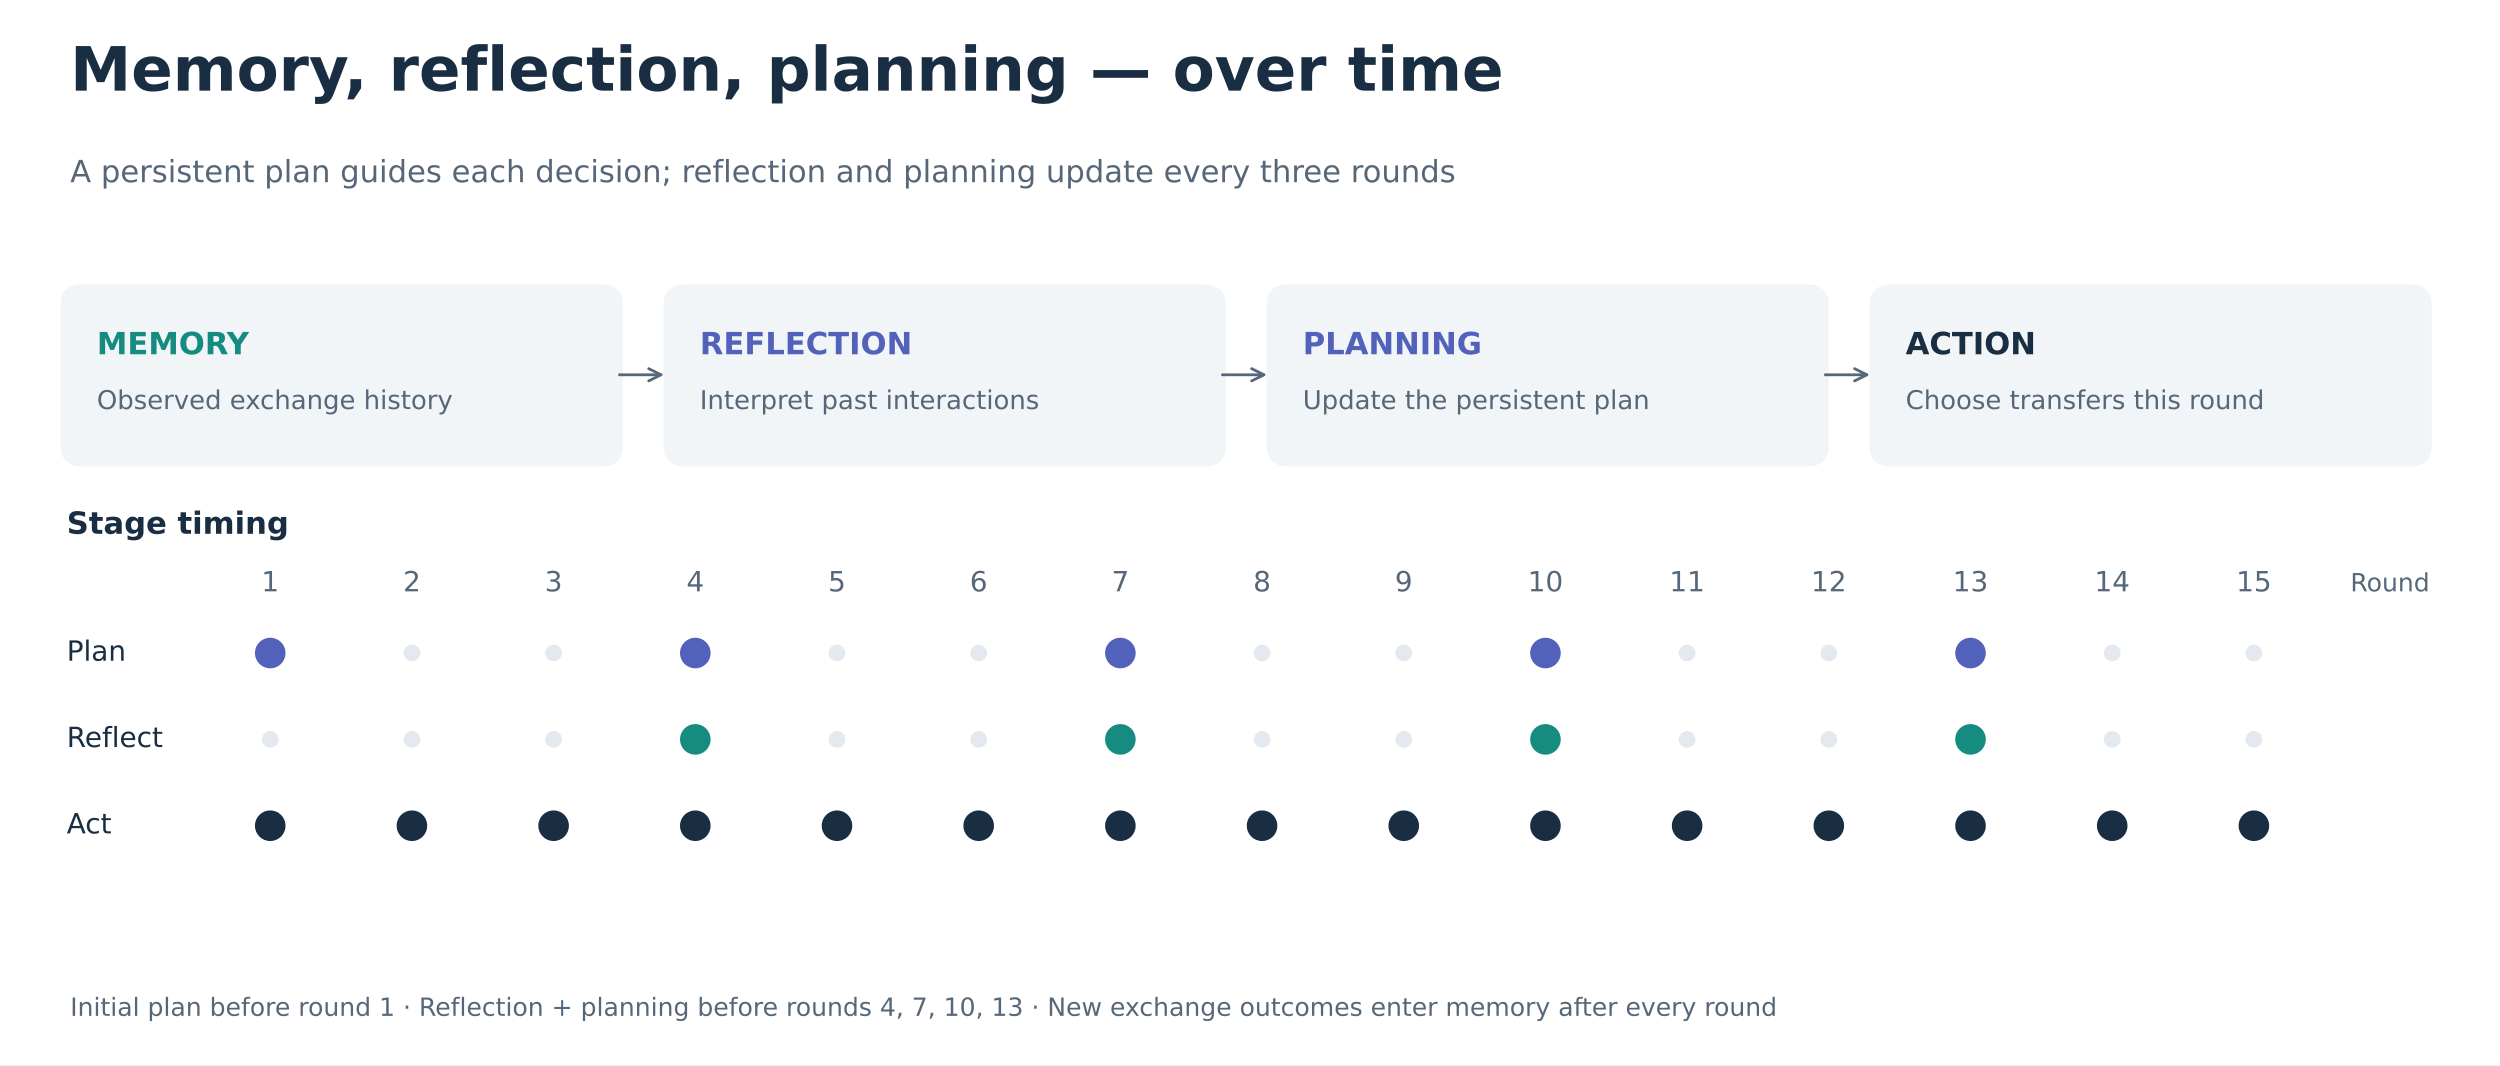
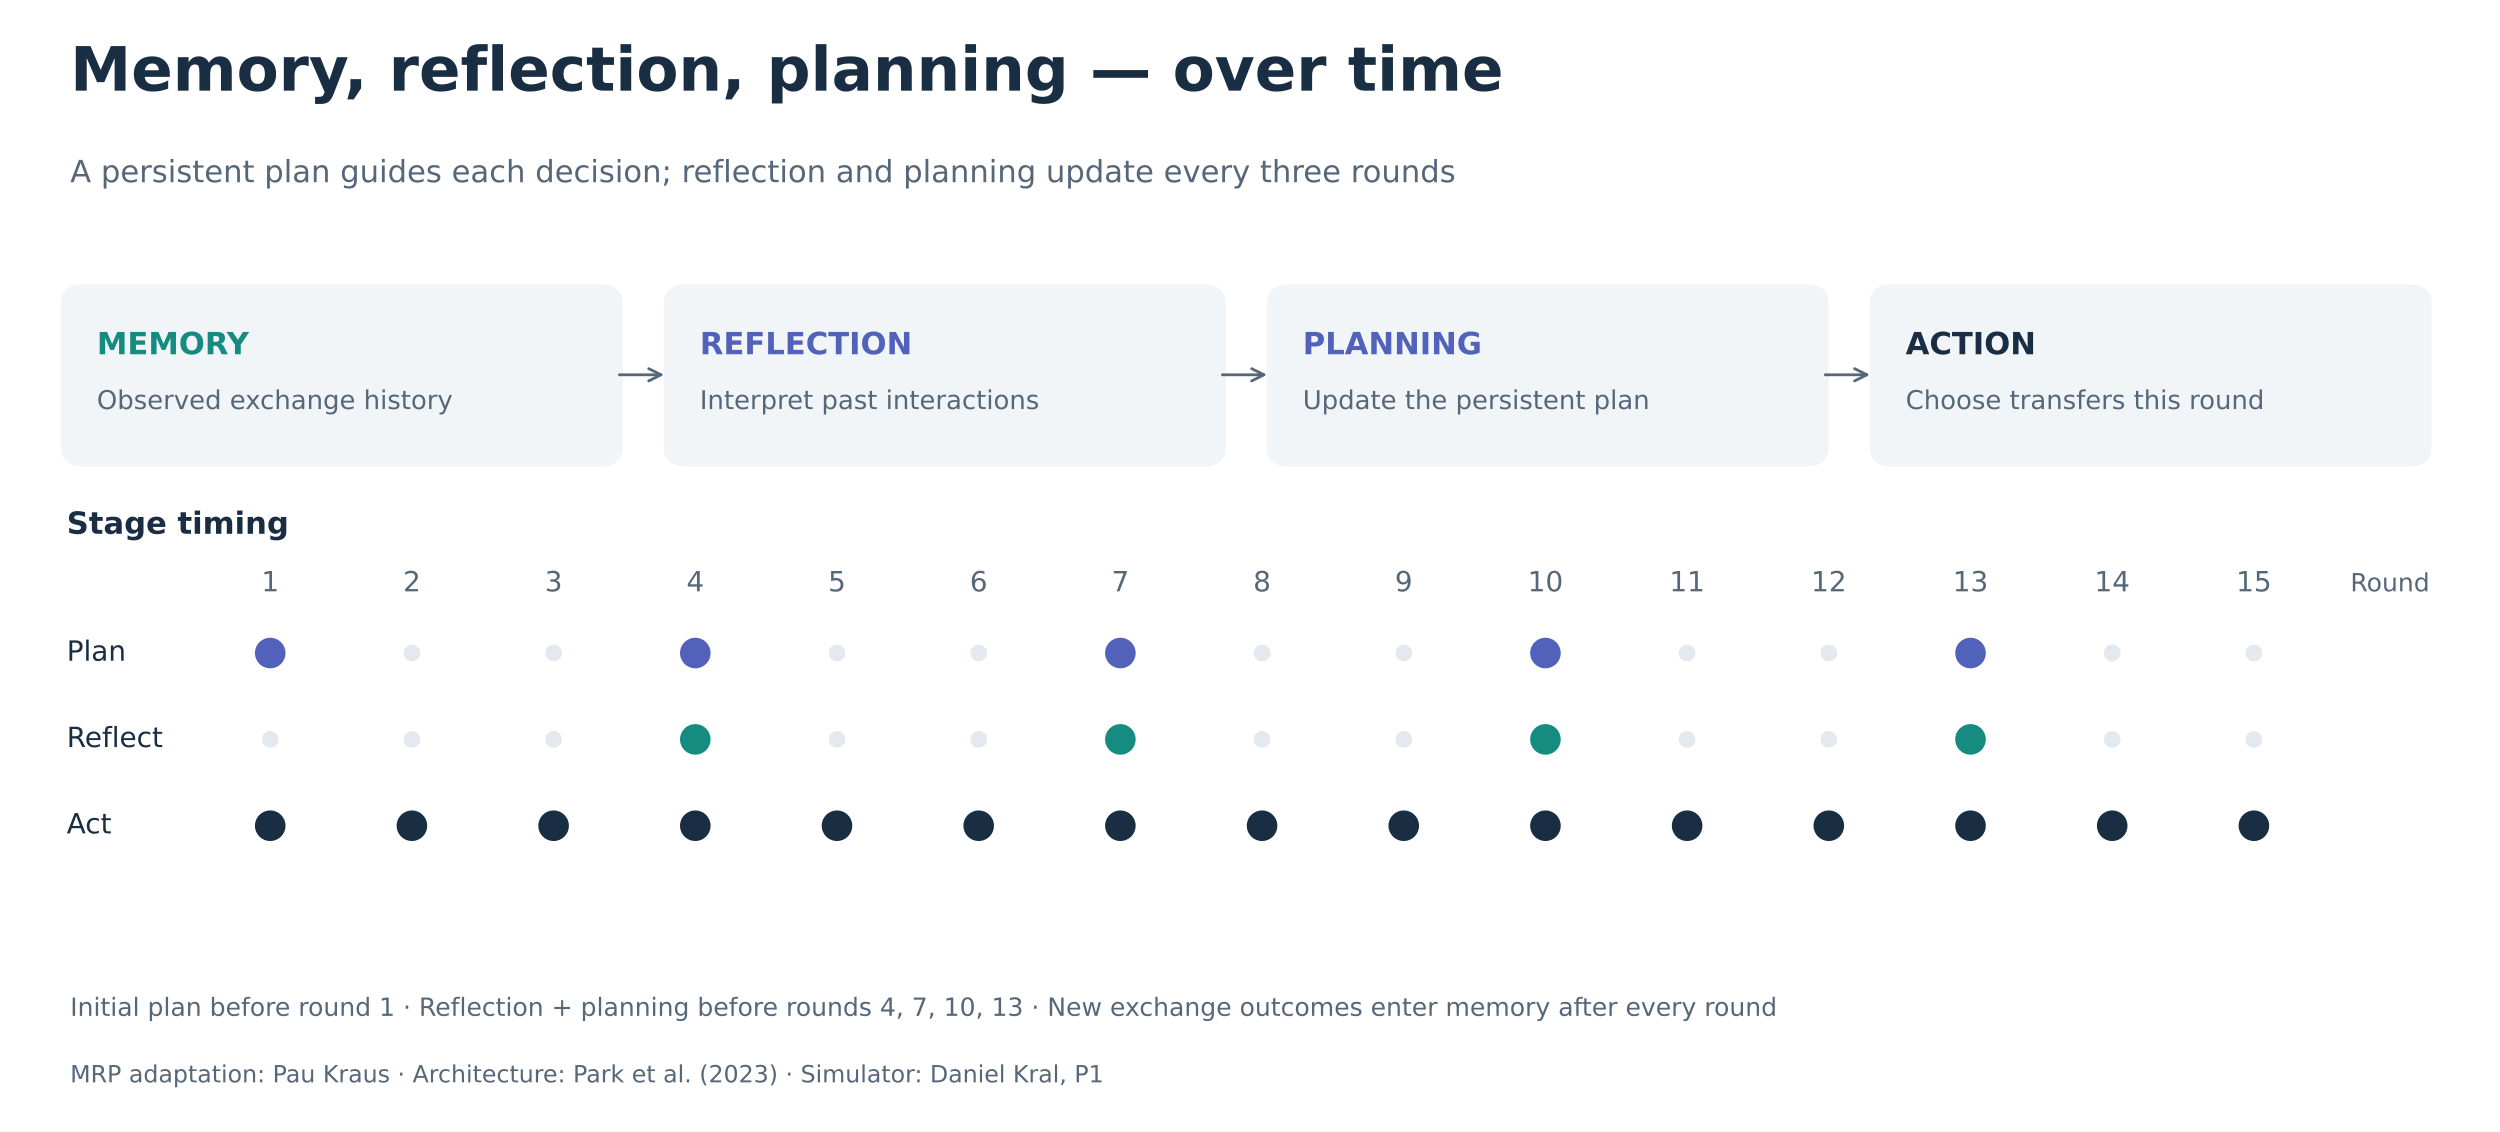
- <svg xmlns="http://www.w3.org/2000/svg" xmlns:xlink="http://www.w3.org/1999/xlink" width="897.48pt" height="382.392pt" viewBox="0 0 897.48 382.392" version="1.1">
+ <svg xmlns="http://www.w3.org/2000/svg" xmlns:xlink="http://www.w3.org/1999/xlink" width="897.48pt" height="406.156pt" viewBox="0 0 897.48 406.156" version="1.1">
  <defs>
    <style type="text/css">*{stroke-linejoin: round; stroke-linecap: butt}</style>
  </defs>
  <g id="figure_1">
    <g id="patch_1">
-       <path d="M 0 382.392 L 897.48 382.392 L 897.48 0 L 0 0 z " style="fill: #ffffff" />
+       <path d="M 0 406.156 L 897.48 406.156 L 897.48 0 L 0 0 z " style="fill: #ffffff" />
    </g>
    <g id="axes_1">
      <g id="patch_2">
-         <path d="M 29.909 167.516 L 215.515 167.516 Q 223.632 167.516 223.632 160.135 L 223.632 109.454 Q 223.632 102.073 215.515 102.073 L 29.909 102.073 Q 21.792 102.073 21.792 109.454 L 21.792 160.135 Q 21.792 167.516 29.909 167.516 z " clip-path="url(#p00283b5e0f)" style="fill: #f1f5f8" />
+         <path d="M 29.909 167.516 L 215.515 167.516 Q 223.632 167.516 223.632 160.135 L 223.632 109.454 Q 223.632 102.073 215.515 102.073 L 29.909 102.073 Q 21.792 102.073 21.792 109.454 L 21.792 160.135 Q 21.792 167.516 29.909 167.516 z " clip-path="url(#p6801c9b33b)" style="fill: #f1f5f8" />
      </g>
      <g id="patch_3">
-         <path d="M 246.359 167.516 L 431.965 167.516 Q 440.082 167.516 440.082 160.135 L 440.082 109.454 Q 440.082 102.073 431.965 102.073 L 246.359 102.073 Q 238.242 102.073 238.242 109.454 L 238.242 160.135 Q 238.242 167.516 246.359 167.516 z " clip-path="url(#p00283b5e0f)" style="fill: #f1f5f8" />
+         <path d="M 246.359 167.516 L 431.965 167.516 Q 440.082 167.516 440.082 160.135 L 440.082 109.454 Q 440.082 102.073 431.965 102.073 L 246.359 102.073 Q 238.242 102.073 238.242 109.454 L 238.242 160.135 Q 238.242 167.516 246.359 167.516 z " clip-path="url(#p6801c9b33b)" style="fill: #f1f5f8" />
      </g>
      <g id="patch_4">
-         <path d="M 462.809 167.516 L 648.415 167.516 Q 656.532 167.516 656.532 160.135 L 656.532 109.454 Q 656.532 102.073 648.415 102.073 L 462.809 102.073 Q 454.692 102.073 454.692 109.454 L 454.692 160.135 Q 454.692 167.516 462.809 167.516 z " clip-path="url(#p00283b5e0f)" style="fill: #f1f5f8" />
+         <path d="M 462.809 167.516 L 648.415 167.516 Q 656.532 167.516 656.532 160.135 L 656.532 109.454 Q 656.532 102.073 648.415 102.073 L 462.809 102.073 Q 454.692 102.073 454.692 109.454 L 454.692 160.135 Q 454.692 167.516 462.809 167.516 z " clip-path="url(#p6801c9b33b)" style="fill: #f1f5f8" />
      </g>
      <g id="patch_5">
-         <path d="M 679.259 167.516 L 864.865 167.516 Q 872.982 167.516 872.982 160.135 L 872.982 109.454 Q 872.982 102.073 864.865 102.073 L 679.259 102.073 Q 671.142 102.073 671.142 109.454 L 671.142 160.135 Q 671.142 167.516 679.259 167.516 z " clip-path="url(#p00283b5e0f)" style="fill: #f1f5f8" />
+         <path d="M 679.259 167.516 L 864.865 167.516 Q 872.982 167.516 872.982 160.135 L 872.982 109.454 Q 872.982 102.073 864.865 102.073 L 679.259 102.073 Q 671.142 102.073 671.142 109.454 L 671.142 160.135 Q 671.142 167.516 679.259 167.516 z " clip-path="url(#p6801c9b33b)" style="fill: #f1f5f8" />
      </g>
      <g id="PathCollection_1">
        <defs>
          <path id="mff0e1054fe" d="M 0 5 C 1.326 5 2.598 4.473 3.536 3.536 C 4.473 2.598 5 1.326 5 0 C 5 -1.326 4.473 -2.598 3.536 -3.536 C 2.598 -4.473 1.326 -5 0 -5 C -1.326 -5 -2.598 -4.473 -3.536 -3.536 C -4.473 -2.598 -5 -1.326 -5 0 C -5 1.326 -4.473 2.598 -3.536 3.536 C -2.598 4.473 -1.326 5 0 5 z " style="stroke: #5261ba" />
        </defs>
-         <g clip-path="url(#p00283b5e0f)">
+         <g clip-path="url(#p6801c9b33b)">
          <use xlink:href="#mff0e1054fe" x="97.009" y="234.434" style="fill: #5261ba; stroke: #5261ba" />
        </g>
      </g>
      <g id="PathCollection_2">
        <defs>
          <path id="m3758d75999" d="M 0 2.5 C 0.663 2.5 1.299 2.237 1.768 1.768 C 2.237 1.299 2.5 0.663 2.5 0 C 2.5 -0.663 2.237 -1.299 1.768 -1.768 C 1.299 -2.237 0.663 -2.5 0 -2.5 C -0.663 -2.5 -1.299 -2.237 -1.768 -1.768 C -2.237 -1.299 -2.5 -0.663 -2.5 0 C -2.5 0.663 -2.237 1.299 -1.768 1.768 C -1.299 2.237 -0.663 2.5 0 2.5 z " style="stroke: #e3e9ee" />
        </defs>
-         <g clip-path="url(#p00283b5e0f)">
+         <g clip-path="url(#p6801c9b33b)">
          <use xlink:href="#m3758d75999" x="97.009" y="265.433" style="fill: #e3e9ee; stroke: #e3e9ee" />
        </g>
      </g>
      <g id="PathCollection_3">
        <defs>
          <path id="m5b2be806ed" d="M 0 5 C 1.326 5 2.598 4.473 3.536 3.536 C 4.473 2.598 5 1.326 5 0 C 5 -1.326 4.473 -2.598 3.536 -3.536 C 2.598 -4.473 1.326 -5 0 -5 C -1.326 -5 -2.598 -4.473 -3.536 -3.536 C -4.473 -2.598 -5 -1.326 -5 0 C -5 1.326 -4.473 2.598 -3.536 3.536 C -2.598 4.473 -1.326 5 0 5 z " style="stroke: #192e42" />
        </defs>
-         <g clip-path="url(#p00283b5e0f)">
+         <g clip-path="url(#p6801c9b33b)">
          <use xlink:href="#m5b2be806ed" x="97.009" y="296.432" style="fill: #192e42; stroke: #192e42" />
        </g>
      </g>
      <g id="PathCollection_4">
-         <g clip-path="url(#p00283b5e0f)">
+         <g clip-path="url(#p6801c9b33b)">
          <use xlink:href="#m3758d75999" x="147.875" y="234.434" style="fill: #e3e9ee; stroke: #e3e9ee" />
        </g>
      </g>
      <g id="PathCollection_5">
-         <g clip-path="url(#p00283b5e0f)">
+         <g clip-path="url(#p6801c9b33b)">
          <use xlink:href="#m3758d75999" x="147.875" y="265.433" style="fill: #e3e9ee; stroke: #e3e9ee" />
        </g>
      </g>
      <g id="PathCollection_6">
-         <g clip-path="url(#p00283b5e0f)">
+         <g clip-path="url(#p6801c9b33b)">
          <use xlink:href="#m5b2be806ed" x="147.875" y="296.432" style="fill: #192e42; stroke: #192e42" />
        </g>
      </g>
      <g id="PathCollection_7">
-         <g clip-path="url(#p00283b5e0f)">
+         <g clip-path="url(#p6801c9b33b)">
          <use xlink:href="#m3758d75999" x="198.74" y="234.434" style="fill: #e3e9ee; stroke: #e3e9ee" />
        </g>
      </g>
      <g id="PathCollection_8">
-         <g clip-path="url(#p00283b5e0f)">
+         <g clip-path="url(#p6801c9b33b)">
          <use xlink:href="#m3758d75999" x="198.74" y="265.433" style="fill: #e3e9ee; stroke: #e3e9ee" />
        </g>
      </g>
      <g id="PathCollection_9">
-         <g clip-path="url(#p00283b5e0f)">
+         <g clip-path="url(#p6801c9b33b)">
          <use xlink:href="#m5b2be806ed" x="198.74" y="296.432" style="fill: #192e42; stroke: #192e42" />
        </g>
      </g>
      <g id="PathCollection_10">
-         <g clip-path="url(#p00283b5e0f)">
+         <g clip-path="url(#p6801c9b33b)">
          <use xlink:href="#mff0e1054fe" x="249.606" y="234.434" style="fill: #5261ba; stroke: #5261ba" />
        </g>
      </g>
      <g id="PathCollection_11">
        <defs>
          <path id="me359a9a316" d="M 0 5 C 1.326 5 2.598 4.473 3.536 3.536 C 4.473 2.598 5 1.326 5 0 C 5 -1.326 4.473 -2.598 3.536 -3.536 C 2.598 -4.473 1.326 -5 0 -5 C -1.326 -5 -2.598 -4.473 -3.536 -3.536 C -4.473 -2.598 -5 -1.326 -5 0 C -5 1.326 -4.473 2.598 -3.536 3.536 C -2.598 4.473 -1.326 5 0 5 z " style="stroke: #168b80" />
        </defs>
-         <g clip-path="url(#p00283b5e0f)">
+         <g clip-path="url(#p6801c9b33b)">
          <use xlink:href="#me359a9a316" x="249.606" y="265.433" style="fill: #168b80; stroke: #168b80" />
        </g>
      </g>
      <g id="PathCollection_12">
-         <g clip-path="url(#p00283b5e0f)">
+         <g clip-path="url(#p6801c9b33b)">
          <use xlink:href="#m5b2be806ed" x="249.606" y="296.432" style="fill: #192e42; stroke: #192e42" />
        </g>
      </g>
      <g id="PathCollection_13">
-         <g clip-path="url(#p00283b5e0f)">
+         <g clip-path="url(#p6801c9b33b)">
          <use xlink:href="#m3758d75999" x="300.472" y="234.434" style="fill: #e3e9ee; stroke: #e3e9ee" />
        </g>
      </g>
      <g id="PathCollection_14">
-         <g clip-path="url(#p00283b5e0f)">
+         <g clip-path="url(#p6801c9b33b)">
          <use xlink:href="#m3758d75999" x="300.472" y="265.433" style="fill: #e3e9ee; stroke: #e3e9ee" />
        </g>
      </g>
      <g id="PathCollection_15">
-         <g clip-path="url(#p00283b5e0f)">
+         <g clip-path="url(#p6801c9b33b)">
          <use xlink:href="#m5b2be806ed" x="300.472" y="296.432" style="fill: #192e42; stroke: #192e42" />
        </g>
      </g>
      <g id="PathCollection_16">
-         <g clip-path="url(#p00283b5e0f)">
+         <g clip-path="url(#p6801c9b33b)">
          <use xlink:href="#m3758d75999" x="351.337" y="234.434" style="fill: #e3e9ee; stroke: #e3e9ee" />
        </g>
      </g>
      <g id="PathCollection_17">
-         <g clip-path="url(#p00283b5e0f)">
+         <g clip-path="url(#p6801c9b33b)">
          <use xlink:href="#m3758d75999" x="351.337" y="265.433" style="fill: #e3e9ee; stroke: #e3e9ee" />
        </g>
      </g>
      <g id="PathCollection_18">
-         <g clip-path="url(#p00283b5e0f)">
+         <g clip-path="url(#p6801c9b33b)">
          <use xlink:href="#m5b2be806ed" x="351.337" y="296.432" style="fill: #192e42; stroke: #192e42" />
        </g>
      </g>
      <g id="PathCollection_19">
-         <g clip-path="url(#p00283b5e0f)">
+         <g clip-path="url(#p6801c9b33b)">
          <use xlink:href="#mff0e1054fe" x="402.203" y="234.434" style="fill: #5261ba; stroke: #5261ba" />
        </g>
      </g>
      <g id="PathCollection_20">
-         <g clip-path="url(#p00283b5e0f)">
+         <g clip-path="url(#p6801c9b33b)">
          <use xlink:href="#me359a9a316" x="402.203" y="265.433" style="fill: #168b80; stroke: #168b80" />
        </g>
      </g>
      <g id="PathCollection_21">
-         <g clip-path="url(#p00283b5e0f)">
+         <g clip-path="url(#p6801c9b33b)">
          <use xlink:href="#m5b2be806ed" x="402.203" y="296.432" style="fill: #192e42; stroke: #192e42" />
        </g>
      </g>
      <g id="PathCollection_22">
-         <g clip-path="url(#p00283b5e0f)">
+         <g clip-path="url(#p6801c9b33b)">
          <use xlink:href="#m3758d75999" x="453.069" y="234.434" style="fill: #e3e9ee; stroke: #e3e9ee" />
        </g>
      </g>
      <g id="PathCollection_23">
-         <g clip-path="url(#p00283b5e0f)">
+         <g clip-path="url(#p6801c9b33b)">
          <use xlink:href="#m3758d75999" x="453.069" y="265.433" style="fill: #e3e9ee; stroke: #e3e9ee" />
        </g>
      </g>
      <g id="PathCollection_24">
-         <g clip-path="url(#p00283b5e0f)">
+         <g clip-path="url(#p6801c9b33b)">
          <use xlink:href="#m5b2be806ed" x="453.069" y="296.432" style="fill: #192e42; stroke: #192e42" />
        </g>
      </g>
      <g id="PathCollection_25">
-         <g clip-path="url(#p00283b5e0f)">
+         <g clip-path="url(#p6801c9b33b)">
          <use xlink:href="#m3758d75999" x="503.935" y="234.434" style="fill: #e3e9ee; stroke: #e3e9ee" />
        </g>
      </g>
      <g id="PathCollection_26">
-         <g clip-path="url(#p00283b5e0f)">
+         <g clip-path="url(#p6801c9b33b)">
          <use xlink:href="#m3758d75999" x="503.935" y="265.433" style="fill: #e3e9ee; stroke: #e3e9ee" />
        </g>
      </g>
      <g id="PathCollection_27">
-         <g clip-path="url(#p00283b5e0f)">
+         <g clip-path="url(#p6801c9b33b)">
          <use xlink:href="#m5b2be806ed" x="503.935" y="296.432" style="fill: #192e42; stroke: #192e42" />
        </g>
      </g>
      <g id="PathCollection_28">
-         <g clip-path="url(#p00283b5e0f)">
+         <g clip-path="url(#p6801c9b33b)">
          <use xlink:href="#mff0e1054fe" x="554.801" y="234.434" style="fill: #5261ba; stroke: #5261ba" />
        </g>
      </g>
      <g id="PathCollection_29">
-         <g clip-path="url(#p00283b5e0f)">
+         <g clip-path="url(#p6801c9b33b)">
          <use xlink:href="#me359a9a316" x="554.801" y="265.433" style="fill: #168b80; stroke: #168b80" />
        </g>
      </g>
      <g id="PathCollection_30">
-         <g clip-path="url(#p00283b5e0f)">
+         <g clip-path="url(#p6801c9b33b)">
          <use xlink:href="#m5b2be806ed" x="554.801" y="296.432" style="fill: #192e42; stroke: #192e42" />
        </g>
      </g>
      <g id="PathCollection_31">
-         <g clip-path="url(#p00283b5e0f)">
+         <g clip-path="url(#p6801c9b33b)">
          <use xlink:href="#m3758d75999" x="605.666" y="234.434" style="fill: #e3e9ee; stroke: #e3e9ee" />
        </g>
      </g>
      <g id="PathCollection_32">
-         <g clip-path="url(#p00283b5e0f)">
+         <g clip-path="url(#p6801c9b33b)">
          <use xlink:href="#m3758d75999" x="605.666" y="265.433" style="fill: #e3e9ee; stroke: #e3e9ee" />
        </g>
      </g>
      <g id="PathCollection_33">
-         <g clip-path="url(#p00283b5e0f)">
+         <g clip-path="url(#p6801c9b33b)">
          <use xlink:href="#m5b2be806ed" x="605.666" y="296.432" style="fill: #192e42; stroke: #192e42" />
        </g>
      </g>
      <g id="PathCollection_34">
-         <g clip-path="url(#p00283b5e0f)">
+         <g clip-path="url(#p6801c9b33b)">
          <use xlink:href="#m3758d75999" x="656.532" y="234.434" style="fill: #e3e9ee; stroke: #e3e9ee" />
        </g>
      </g>
      <g id="PathCollection_35">
-         <g clip-path="url(#p00283b5e0f)">
+         <g clip-path="url(#p6801c9b33b)">
          <use xlink:href="#m3758d75999" x="656.532" y="265.433" style="fill: #e3e9ee; stroke: #e3e9ee" />
        </g>
      </g>
      <g id="PathCollection_36">
-         <g clip-path="url(#p00283b5e0f)">
+         <g clip-path="url(#p6801c9b33b)">
          <use xlink:href="#m5b2be806ed" x="656.532" y="296.432" style="fill: #192e42; stroke: #192e42" />
        </g>
      </g>
      <g id="PathCollection_37">
-         <g clip-path="url(#p00283b5e0f)">
+         <g clip-path="url(#p6801c9b33b)">
          <use xlink:href="#mff0e1054fe" x="707.398" y="234.434" style="fill: #5261ba; stroke: #5261ba" />
        </g>
      </g>
      <g id="PathCollection_38">
-         <g clip-path="url(#p00283b5e0f)">
+         <g clip-path="url(#p6801c9b33b)">
          <use xlink:href="#me359a9a316" x="707.398" y="265.433" style="fill: #168b80; stroke: #168b80" />
        </g>
      </g>
      <g id="PathCollection_39">
-         <g clip-path="url(#p00283b5e0f)">
+         <g clip-path="url(#p6801c9b33b)">
          <use xlink:href="#m5b2be806ed" x="707.398" y="296.432" style="fill: #192e42; stroke: #192e42" />
        </g>
      </g>
      <g id="PathCollection_40">
-         <g clip-path="url(#p00283b5e0f)">
+         <g clip-path="url(#p6801c9b33b)">
          <use xlink:href="#m3758d75999" x="758.264" y="234.434" style="fill: #e3e9ee; stroke: #e3e9ee" />
        </g>
      </g>
      <g id="PathCollection_41">
-         <g clip-path="url(#p00283b5e0f)">
+         <g clip-path="url(#p6801c9b33b)">
          <use xlink:href="#m3758d75999" x="758.264" y="265.433" style="fill: #e3e9ee; stroke: #e3e9ee" />
        </g>
      </g>
      <g id="PathCollection_42">
-         <g clip-path="url(#p00283b5e0f)">
+         <g clip-path="url(#p6801c9b33b)">
          <use xlink:href="#m5b2be806ed" x="758.264" y="296.432" style="fill: #192e42; stroke: #192e42" />
        </g>
      </g>
      <g id="PathCollection_43">
-         <g clip-path="url(#p00283b5e0f)">
+         <g clip-path="url(#p6801c9b33b)">
          <use xlink:href="#m3758d75999" x="809.129" y="234.434" style="fill: #e3e9ee; stroke: #e3e9ee" />
        </g>
      </g>
      <g id="PathCollection_44">
-         <g clip-path="url(#p00283b5e0f)">
+         <g clip-path="url(#p6801c9b33b)">
          <use xlink:href="#m3758d75999" x="809.129" y="265.433" style="fill: #e3e9ee; stroke: #e3e9ee" />
        </g>
      </g>
      <g id="PathCollection_45">
-         <g clip-path="url(#p00283b5e0f)">
+         <g clip-path="url(#p6801c9b33b)">
          <use xlink:href="#m5b2be806ed" x="809.129" y="296.432" style="fill: #192e42; stroke: #192e42" />
        </g>
      </g>
      <g id="text_1">
        <text style="font-weight: 700; font-size: 11px; font-family: 'DejaVu Sans'; text-anchor: start; fill: #168b80" x="34.779" y="127.168" transform="rotate(-0 34.77938 127.1677)">MEMORY</text>
      </g>
      <g id="text_2">
        <text style="font-size: 9.3px; font-family: 'DejaVu Sans'; text-anchor: start; fill: #566779" x="34.779" y="146.85" transform="rotate(-0 34.77938 146.8496)">Observed exchange history</text>
      </g>
      <g id="patch_6">
        <path d="M 222.384 134.548 Q 230.395 134.548 237.287 134.548 " style="fill: none; stroke: #566779; stroke-linecap: round" />
        <path d="M 232.887 132.348 L 237.287 134.548 L 232.887 136.748 " style="fill: none; stroke: #566779; stroke-linecap: round" />
      </g>
      <g id="text_3">
        <text style="font-weight: 700; font-size: 11px; font-family: 'DejaVu Sans'; text-anchor: start; fill: #5261ba" x="251.229" y="127.168" transform="rotate(-0 251.2294 127.1677)">REFLECTION</text>
      </g>
      <g id="text_4">
        <text style="font-size: 9.3px; font-family: 'DejaVu Sans'; text-anchor: start; fill: #566779" x="251.229" y="146.85" transform="rotate(-0 251.2294 146.8496)">Interpret past interactions</text>
      </g>
      <g id="patch_7">
        <path d="M 438.834 134.548 Q 446.845 134.548 453.737 134.548 " style="fill: none; stroke: #566779; stroke-linecap: round" />
        <path d="M 449.337 132.348 L 453.737 134.548 L 449.337 136.748 " style="fill: none; stroke: #566779; stroke-linecap: round" />
      </g>
      <g id="text_5">
        <text style="font-weight: 700; font-size: 11px; font-family: 'DejaVu Sans'; text-anchor: start; fill: #5261ba" x="467.679" y="127.168" transform="rotate(-0 467.6794 127.1677)">PLANNING</text>
      </g>
      <g id="text_6">
        <text style="font-size: 9.3px; font-family: 'DejaVu Sans'; text-anchor: start; fill: #566779" x="467.679" y="146.85" transform="rotate(-0 467.6794 146.8496)">Update the persistent plan</text>
      </g>
      <g id="patch_8">
        <path d="M 655.284 134.548 Q 663.295 134.548 670.187 134.548 " style="fill: none; stroke: #566779; stroke-linecap: round" />
        <path d="M 665.787 132.348 L 670.187 134.548 L 665.787 136.748 " style="fill: none; stroke: #566779; stroke-linecap: round" />
      </g>
      <g id="text_7">
        <text style="font-weight: 700; font-size: 11px; font-family: 'DejaVu Sans'; text-anchor: start; fill: #192e42" x="684.129" y="127.168" transform="rotate(-0 684.1294 127.1677)">ACTION</text>
      </g>
      <g id="text_8">
        <text style="font-size: 9.3px; font-family: 'DejaVu Sans'; text-anchor: start; fill: #566779" x="684.129" y="146.85" transform="rotate(-0 684.1294 146.8496)">Choose transfers this round</text>
      </g>
      <g id="text_9">
        <text style="font-weight: 700; font-size: 11px; font-family: 'DejaVu Sans'; text-anchor: start; fill: #192e42" x="23.957" y="191.626" transform="rotate(-0 23.95688 191.626)">Stage timing</text>
      </g>
      <g id="text_10">
        <text style="font-size: 10px; font-family: 'DejaVu Sans'; text-anchor: middle; fill: #566779" x="97.009" y="212.292" transform="rotate(-0 97.00875 212.292)">1</text>
      </g>
      <g id="text_11">
        <text style="font-size: 10px; font-family: 'DejaVu Sans'; text-anchor: middle; fill: #566779" x="147.875" y="212.292" transform="rotate(-0 147.8745 212.292)">2</text>
      </g>
      <g id="text_12">
        <text style="font-size: 10px; font-family: 'DejaVu Sans'; text-anchor: middle; fill: #566779" x="198.74" y="212.292" transform="rotate(-0 198.7403 212.292)">3</text>
      </g>
      <g id="text_13">
        <text style="font-size: 10px; font-family: 'DejaVu Sans'; text-anchor: middle; fill: #566779" x="249.606" y="212.292" transform="rotate(-0 249.606 212.292)">4</text>
      </g>
      <g id="text_14">
        <text style="font-size: 10px; font-family: 'DejaVu Sans'; text-anchor: middle; fill: #566779" x="300.472" y="212.292" transform="rotate(-0 300.4717 212.292)">5</text>
      </g>
      <g id="text_15">
        <text style="font-size: 10px; font-family: 'DejaVu Sans'; text-anchor: middle; fill: #566779" x="351.337" y="212.292" transform="rotate(-0 351.3375 212.292)">6</text>
      </g>
      <g id="text_16">
        <text style="font-size: 10px; font-family: 'DejaVu Sans'; text-anchor: middle; fill: #566779" x="402.203" y="212.292" transform="rotate(-0 402.2033 212.292)">7</text>
      </g>
      <g id="text_17">
        <text style="font-size: 10px; font-family: 'DejaVu Sans'; text-anchor: middle; fill: #566779" x="453.069" y="212.292" transform="rotate(-0 453.069 212.292)">8</text>
      </g>
      <g id="text_18">
        <text style="font-size: 10px; font-family: 'DejaVu Sans'; text-anchor: middle; fill: #566779" x="503.935" y="212.292" transform="rotate(-0 503.9348 212.292)">9</text>
      </g>
      <g id="text_19">
        <text style="font-size: 10px; font-family: 'DejaVu Sans'; text-anchor: middle; fill: #566779" x="554.801" y="212.292" transform="rotate(-0 554.8005 212.292)">10</text>
      </g>
      <g id="text_20">
        <text style="font-size: 10px; font-family: 'DejaVu Sans'; text-anchor: middle; fill: #566779" x="605.666" y="212.292" transform="rotate(-0 605.6662 212.292)">11</text>
      </g>
      <g id="text_21">
        <text style="font-size: 10px; font-family: 'DejaVu Sans'; text-anchor: middle; fill: #566779" x="656.532" y="212.292" transform="rotate(-0 656.532 212.292)">12</text>
      </g>
      <g id="text_22">
        <text style="font-size: 10px; font-family: 'DejaVu Sans'; text-anchor: middle; fill: #566779" x="707.398" y="212.292" transform="rotate(-0 707.3977 212.292)">13</text>
      </g>
      <g id="text_23">
        <text style="font-size: 10px; font-family: 'DejaVu Sans'; text-anchor: middle; fill: #566779" x="758.264" y="212.292" transform="rotate(-0 758.2635 212.292)">14</text>
      </g>
      <g id="text_24">
        <text style="font-size: 10px; font-family: 'DejaVu Sans'; text-anchor: middle; fill: #566779" x="809.129" y="212.292" transform="rotate(-0 809.1292 212.292)">15</text>
      </g>
      <g id="text_25">
        <text style="font-size: 10px; font-family: 'DejaVu Sans'; text-anchor: start; fill: #192e42" x="23.957" y="237.194" transform="rotate(-0 23.95688 237.1935)">Plan</text>
      </g>
      <g id="text_26">
        <text style="font-size: 10px; font-family: 'DejaVu Sans'; text-anchor: start; fill: #192e42" x="23.957" y="268.193" transform="rotate(-0 23.95688 268.1926)">Reflect</text>
      </g>
      <g id="text_27">
        <text style="font-size: 10px; font-family: 'DejaVu Sans'; text-anchor: start; fill: #192e42" x="23.957" y="299.192" transform="rotate(-0 23.95688 299.1916)">Act</text>
      </g>
      <g id="text_28">
        <text style="font-size: 9px; font-family: 'DejaVu Sans'; text-anchor: start; fill: #566779" x="843.761" y="212.292" transform="rotate(-0 843.7613 212.292)">Round</text>
      </g>
    </g>
    <g id="text_29">
      <text style="font-weight: 700; font-size: 22px; font-family: 'DejaVu Sans'; text-anchor: start; fill: #192e42" x="25.2" y="32.557" transform="rotate(-0 25.2 32.55656)">Memory, reflection, planning — over time</text>
    </g>
    <g id="text_30">
      <text style="font-size: 11px; font-family: 'DejaVu Sans'; text-anchor: start; fill: #566779" x="25.2" y="65.412" transform="rotate(-0 25.2 65.412)">A persistent plan guides each decision; reflection and planning update every three rounds</text>
    </g>
    <g id="text_31">
      <text style="font-size: 9px; font-family: 'DejaVu Sans'; text-anchor: start; fill: #566779" x="25.2" y="364.68" transform="rotate(-0 25.2 364.68)">Initial plan before round 1 · Reflection + planning before rounds 4, 7, 10, 13 · New exchange outcomes enter memory after every round</text>
    </g>
+     <g id="text_32">
+       <text style="font-size: 8.5px; font-family: 'DejaVu Sans'; text-anchor: start; fill: #566779" x="25.2" y="388.548" transform="rotate(-0 25.2 388.548)">MRP adaptation: Pau Kraus · Architecture: Park et al. (2023) · Simulator: Daniel Kral, P1</text>
+     </g>
  </g>
  <defs>
-     <clipPath id="p00283b5e0f">
+     <clipPath id="p6801c9b33b">
      <rect x="15.84" y="89.28" width="865.8" height="246.024" />
    </clipPath>
  </defs>
</svg>
